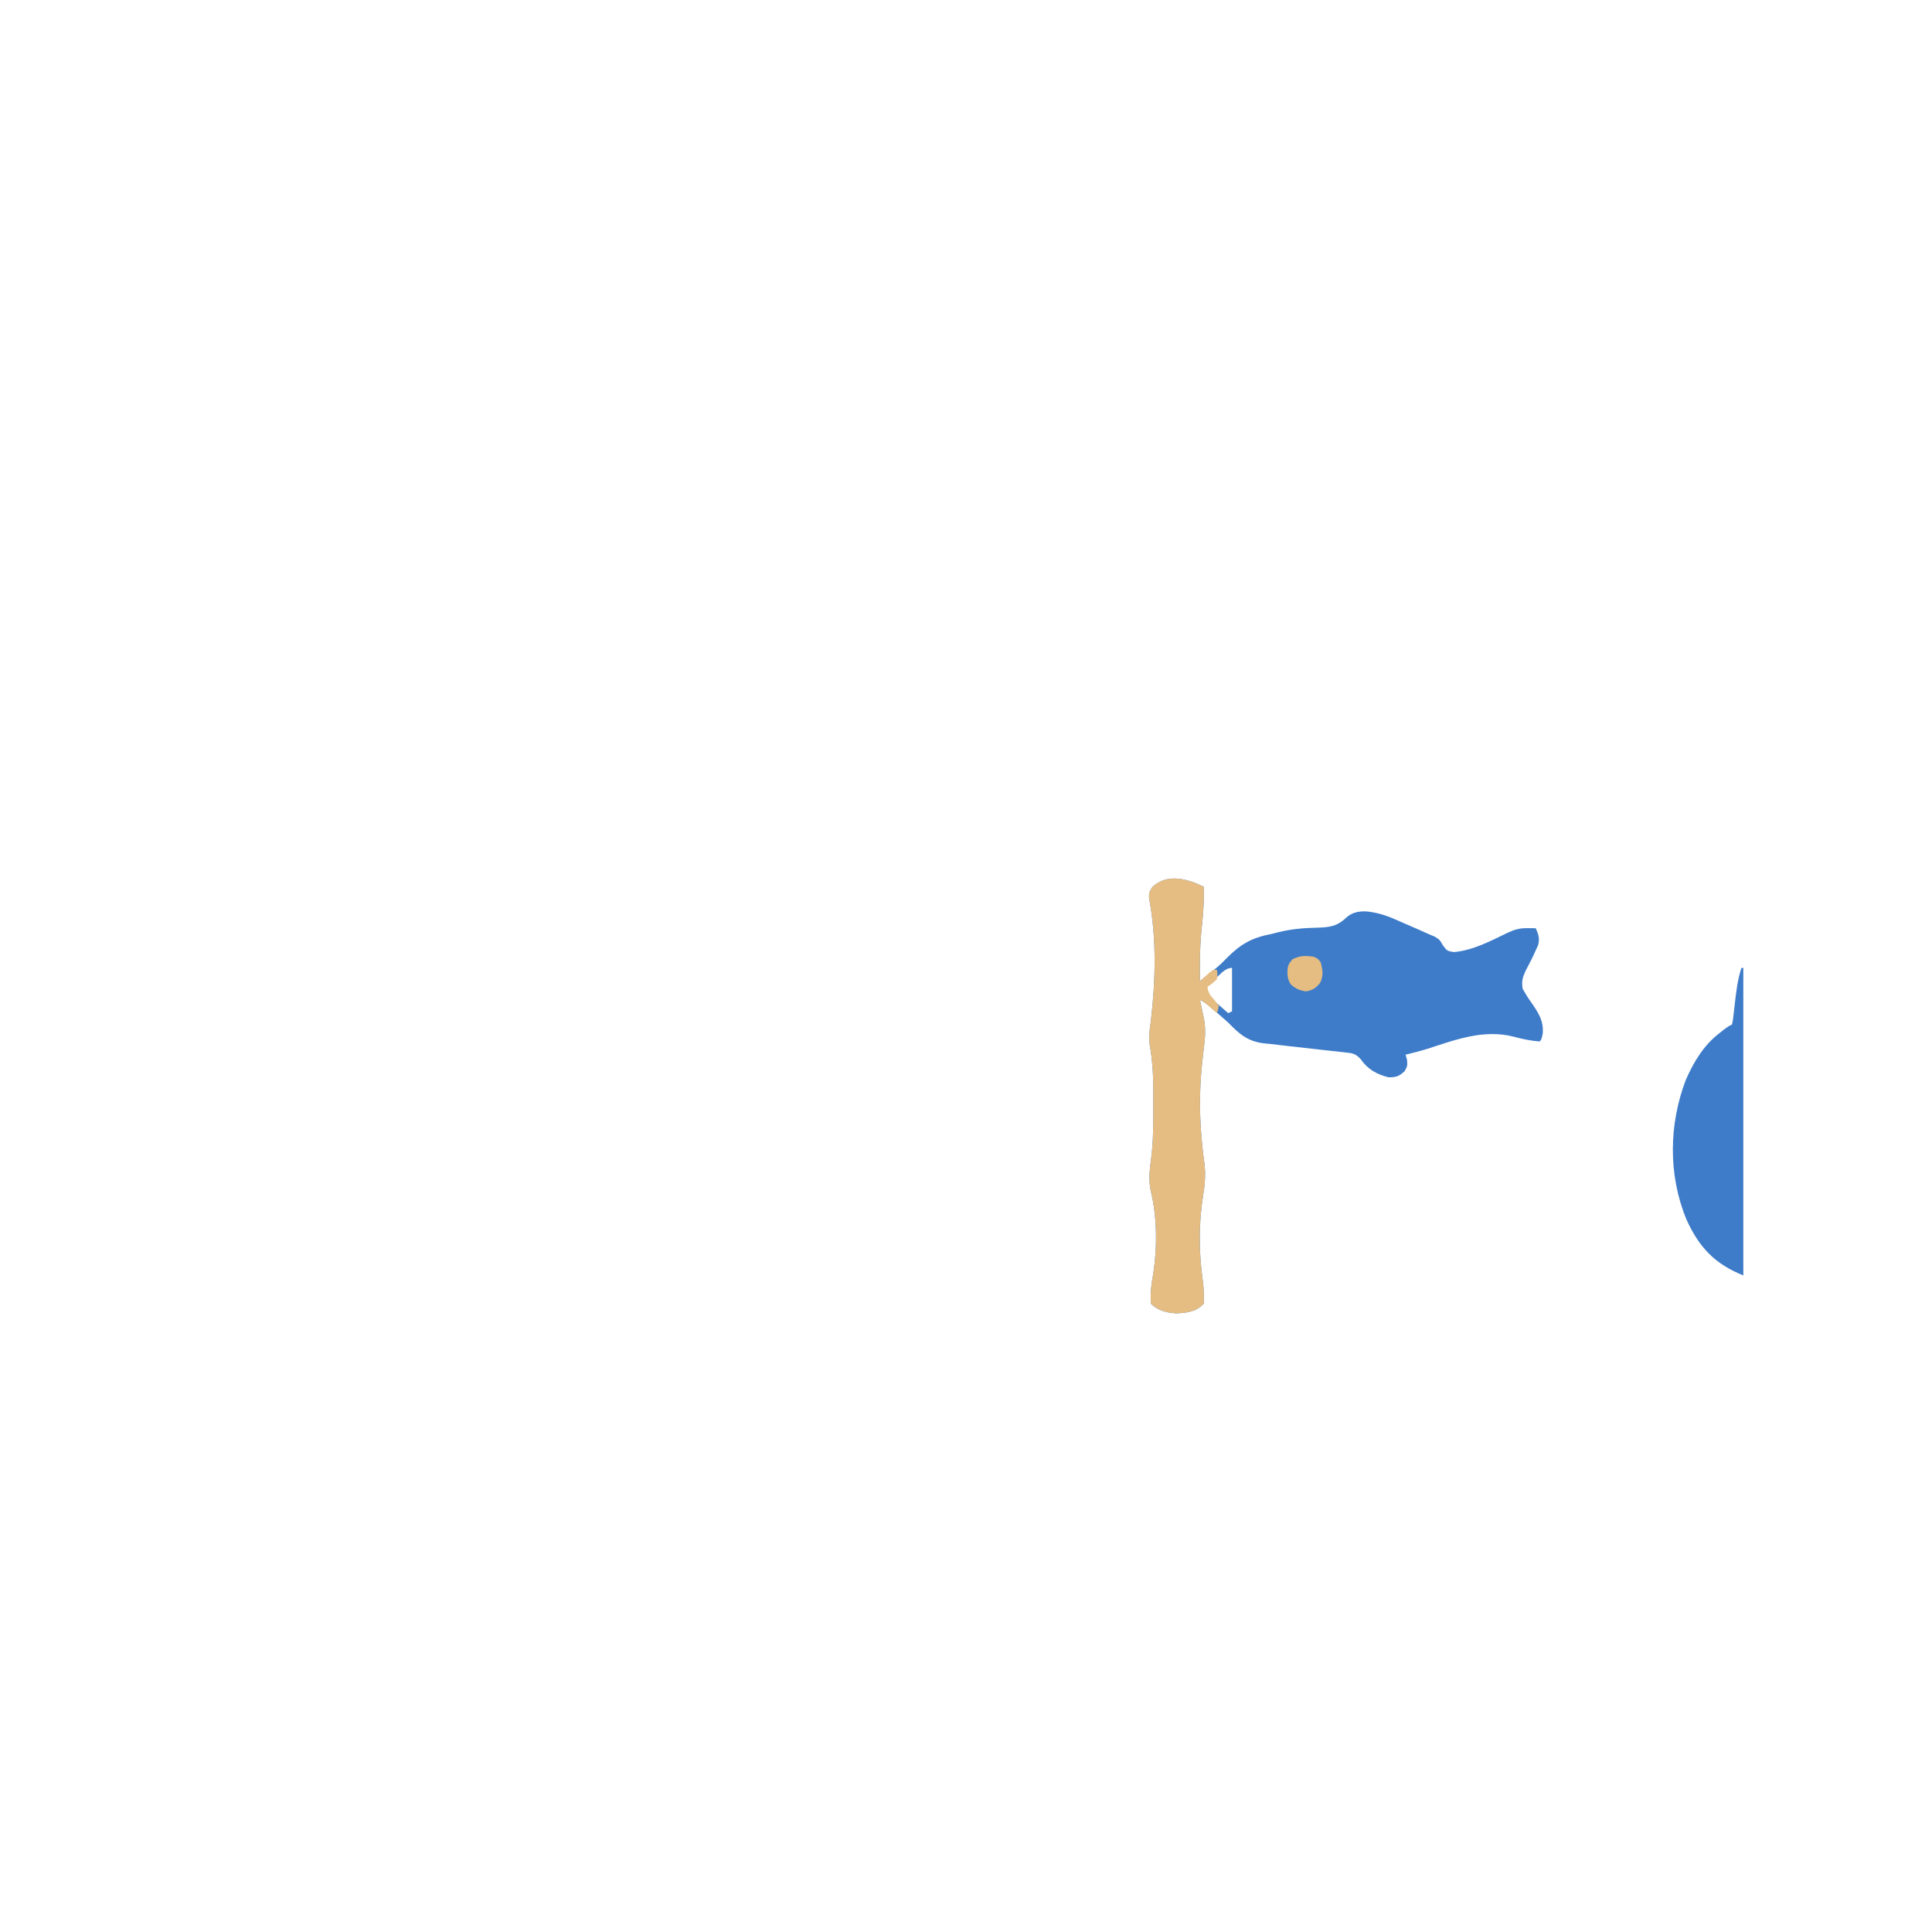
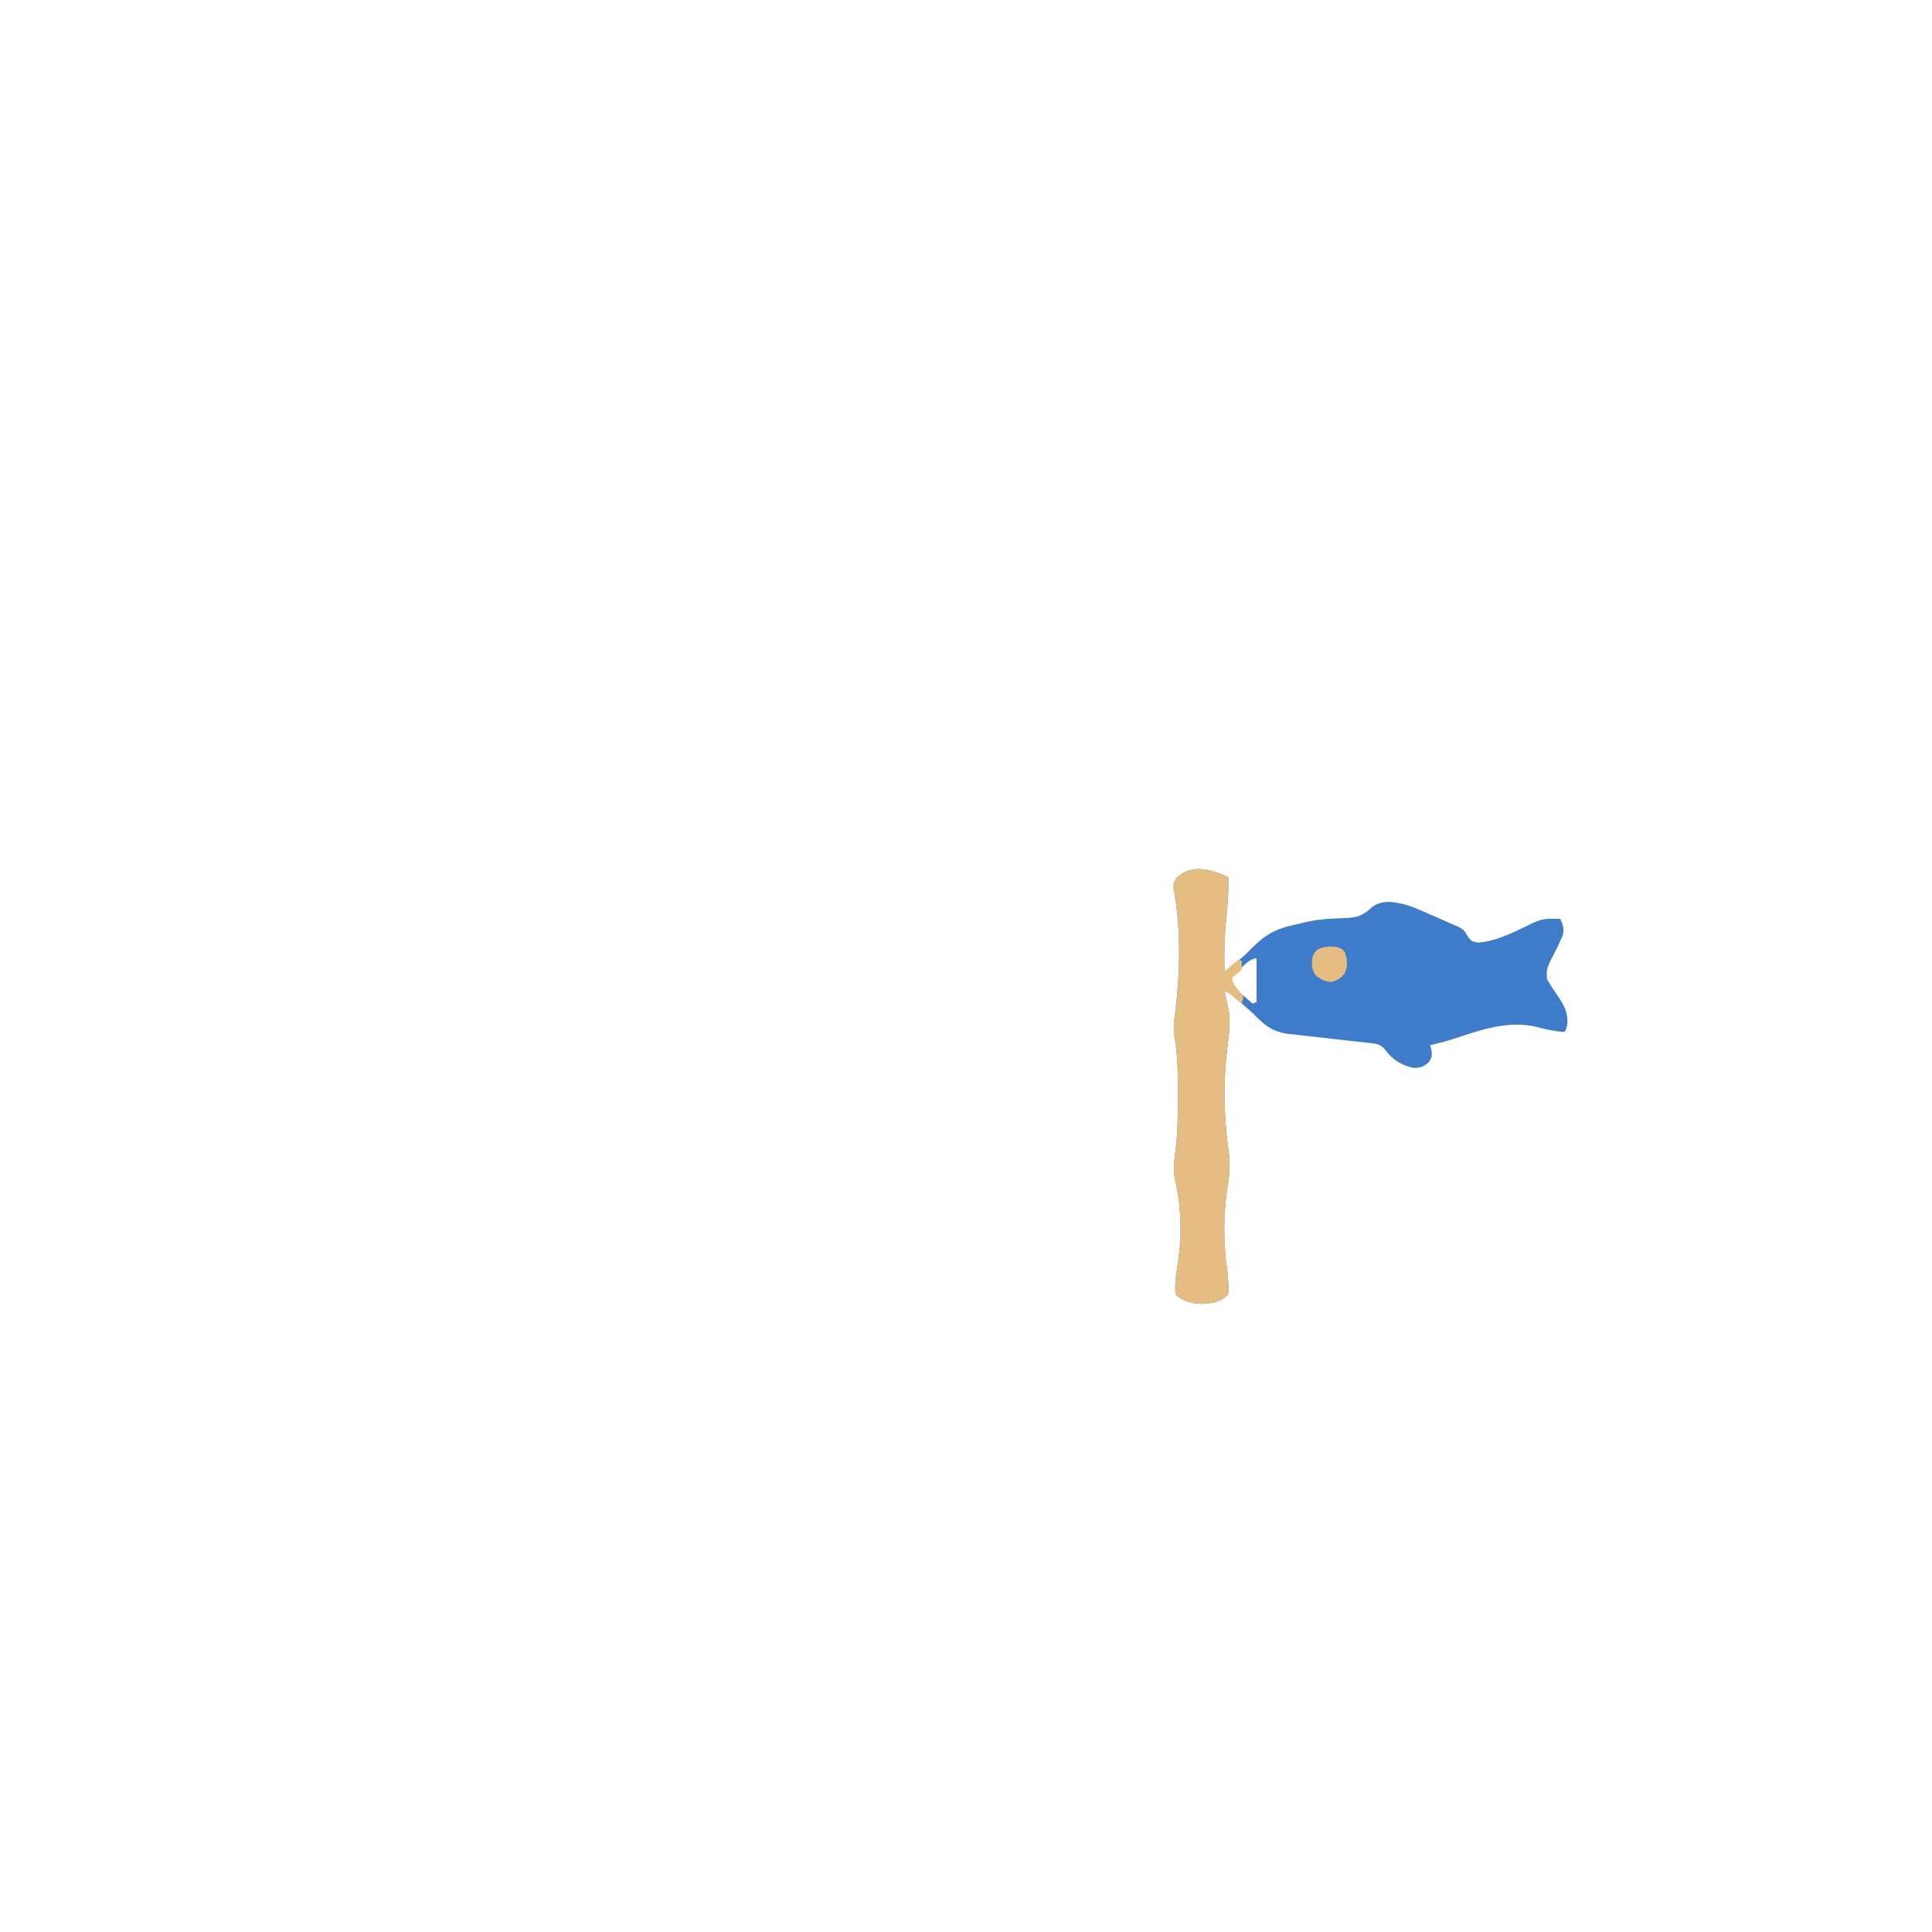
<svg xmlns="http://www.w3.org/2000/svg" viewBox="0 0 1024 1024" width="1024" height="1024">
-   <path fill="#3E7CC9" d="M 638 470 C 638.3 477.1 637.75 484.01 637 491.06 C 635.99 500.74 635.79 510.28 636 520 C 646.06 512.02 646.06 512.02 650.13 507.87 C 657.54 500.39 663.42 497 674 495 C 675.1 494.72 676.2 494.44 677.33 494.15 C 684.26 492.42 690.78 491.85 697.88 491.69 C 704.39 491.52 708.56 491.1 713.46 486.44 C 716.46 483.64 720 482.95 724.02 483.05 C 729.66 483.59 734.33 485.02 739.5 487.31 C 740.24 487.63 740.98 487.94 741.74 488.27 C 743.83 489.17 745.92 490.08 748 491 C 748.95 491.41 749.91 491.82 750.89 492.25 C 752.33 492.88 753.78 493.52 755.21 494.18 C 756.89 494.95 758.6 495.67 760.31 496.38 C 763 498 763 498 764.88 501.19 C 767 504 767 504 770.5 504.62 C 780.56 503.79 789.89 498.81 798.85 494.49 C 802.72 492.66 805.46 491.88 809.69 491.94 C 810.09 491.94 810.09 491.94 812.14 491.96 C 812.75 491.98 813.37 491.99 814 492 C 815.46 495.4 816.18 497.29 815.24 500.93 C 815.02 501.42 815.02 501.42 813.88 503.88 C 813.4 504.92 812.93 505.96 812.45 507.03 C 811.24 509.51 809.98 511.94 808.69 514.38 C 806.89 518.23 806.51 519.84 807 524 C 808.38 526.5 809.74 528.7 811.38 531 C 815.17 536.43 818.25 540.9 817.69 547.81 C 817 551 817 551 816 552 C 811.2 551.64 806.83 550.71 802.19 549.44 C 786.37 545.45 771.72 550.98 756.72 555.85 C 752.83 557.05 748.95 558.05 745 559 C 745.25 559.89 745.5 560.77 745.75 561.69 C 746 565 746 565 744.44 567.81 C 741.42 570.52 740.04 571 736 571 C 729.84 569.51 724.89 566.76 721.25 561.44 C 718.42 558.37 716.89 558.21 712.78 557.78 C 712.15 557.71 712.15 557.71 708.99 557.34 C 708.33 557.28 707.67 557.21 706.99 557.14 C 704.91 556.94 702.84 556.7 700.77 556.45 C 695.2 555.79 689.63 555.17 684.06 554.58 C 680.43 554.19 676.81 553.76 673.19 553.31 C 672.11 553.21 671.02 553.11 669.91 553.01 C 661.27 551.91 656.93 548.15 651 542 C 649.57 540.72 648.14 539.44 646.69 538.19 C 646.05 537.63 645.41 537.08 644.75 536.5 C 638.8 531.4 638.8 531.4 636 530 C 636.11 530.52 636.11 530.52 636.69 533.15 C 636.98 534.56 637.27 535.97 637.56 537.38 C 637.71 538.05 637.87 538.73 638.02 539.43 C 639.17 545.17 638.78 550.24 638 556 C 637.82 557.57 637.64 559.15 637.46 560.72 C 637.38 561.5 637.29 562.27 637.2 563.07 C 635.51 578.7 635.71 593.67 637.46 609.28 C 637.55 610.06 637.64 610.83 637.72 611.63 C 637.91 613.24 638.12 614.85 638.34 616.45 C 639.13 622.71 638.62 628.18 637.56 634.38 C 635.27 649.51 635.41 664.07 637.56 679.2 C 638.03 683.25 638.23 686.93 638 691 C 633.98 695.24 629.53 695.77 623.83 696.11 C 618.65 695.91 613.72 694.72 610 691 C 609.67 685.95 610.06 681.52 611 676.56 C 613.4 661.84 613.43 645.55 609.89 631.02 C 608.61 625.03 609.43 619.43 610.2 613.44 C 611.25 604.76 611.3 596.14 611.26 587.41 C 611.25 584.67 611.26 581.93 611.27 579.19 C 611.28 570.53 610.91 562.34 609.37 553.79 C 608.79 549.4 609.35 545.35 610 541 C 612.47 519.4 613.09 497.46 609.01 476 C 609 473 609 473 610.75 470.17 C 618.48 462.7 629.54 465.77 638 470ZM 644.88 518 C 644.31 518.48 643.75 518.95 643.17 519.45 C 641.77 520.63 640.39 521.81 639 523 C 639.4 527.41 642.4 529.54 645.56 532.25 C 646.08 532.71 646.6 533.17 647.14 533.64 C 648.42 534.77 649.71 535.89 651 537 C 651.66 536.67 652.32 536.34 653 536 C 653 528.41 653 520.82 653 513 C 649.58 513 647.37 515.86 644.88 518Z" />
-   <path fill="#E5BD82" d="M 638 470 C 638.3 477.1 637.75 484.01 637 491.06 C 635.99 500.74 635.79 510.28 636 520 C 636.48 519.57 636.96 519.13 637.46 518.69 C 638.09 518.13 638.72 517.57 639.38 517 C 640 516.44 640.63 515.89 641.27 515.31 C 643 514 643 514 645 514 C 645.31 516.25 645.31 516.25 645 519 C 642.5 521.31 642.5 521.31 640 523 C 640.38 526.33 641.33 527.38 643.62 530 C 644.41 530.99 645.19 531.98 646 533 C 645.65 535.19 645.65 535.19 645 537 C 644.52 536.58 644.04 536.16 643.54 535.72 C 642.91 535.17 642.28 534.63 641.62 534.06 C 641 533.52 640.37 532.97 639.73 532.41 C 638 531 638 531 636 530 C 636.11 530.52 636.11 530.52 636.69 533.15 C 636.98 534.56 637.27 535.97 637.56 537.38 C 637.71 538.05 637.87 538.73 638.02 539.43 C 639.17 545.17 638.78 550.24 638 556 C 637.82 557.57 637.64 559.15 637.46 560.72 C 637.38 561.5 637.29 562.27 637.2 563.07 C 635.51 578.7 635.71 593.67 637.46 609.28 C 637.55 610.06 637.64 610.83 637.72 611.63 C 637.91 613.24 638.12 614.85 638.34 616.45 C 639.13 622.71 638.62 628.18 637.56 634.38 C 635.27 649.51 635.41 664.07 637.56 679.2 C 638.03 683.25 638.23 686.93 638 691 C 633.98 695.24 629.53 695.77 623.83 696.11 C 618.65 695.91 613.72 694.72 610 691 C 609.67 685.95 610.06 681.52 611 676.56 C 613.4 661.84 613.43 645.55 609.89 631.02 C 608.61 625.03 609.43 619.43 610.2 613.44 C 611.25 604.76 611.3 596.14 611.26 587.41 C 611.25 584.67 611.26 581.93 611.27 579.19 C 611.28 570.53 610.91 562.34 609.37 553.79 C 608.79 549.4 609.35 545.35 610 541 C 612.47 519.4 613.09 497.46 609.01 476 C 609 473 609 473 610.75 470.17 C 618.48 462.7 629.54 465.77 638 470Z" />
-   <path fill="#3E7CC9" d="M 923 513 C 923.33 513 923.66 513 924 513 C 924 566.79 924 620.58 924 676 C 908.81 669.92 900.4 660.94 893.75 646.12 C 884.14 622.55 884.5 596 893.54 572.3 C 897.74 562.79 902.87 554.2 911.12 547.75 C 911.99 547.06 912.86 546.38 913.76 545.67 C 916 544 916 544 918 543 C 918.47 540.89 918.47 540.89 918.78 538.12 C 918.9 537.11 919.02 536.11 919.14 535.08 C 919.26 534.02 919.38 532.96 919.5 531.88 C 920.24 525.4 920.96 519.21 923 513Z" />
-   <path fill="#E5BD82" d="M 696 507 C 698.44 508 698.44 508 700 510 C 701.07 514.43 701.57 516.7 699.75 520.88 C 697.46 523.66 695.77 524.88 692.19 525.44 C 688.78 524.97 686.69 524.05 684.14 521.7 C 682.26 518.9 682.24 516.39 682.49 513.09 C 683 511 683 511 685 508.44 C 689.11 506.47 691.45 506.49 696 507Z" />
+   <path fill="#3E7CC9" d="M 651 465 C 651.3 472.1 650.75 479.01 650 486.06 C 648.99 495.74 648.79 505.28 649 515 C 659.06 507.02 659.06 507.02 663.13 502.87 C 670.54 495.39 676.42 492 687 490 C 688.1 489.72 689.2 489.44 690.33 489.15 C 697.26 487.42 703.78 486.85 710.88 486.69 C 717.39 486.52 721.56 486.1 726.46 481.44 C 729.46 478.64 733 477.95 737.02 478.05 C 742.66 478.59 747.33 480.02 752.5 482.31 C 753.24 482.63 753.98 482.94 754.74 483.27 C 756.83 484.17 758.92 485.08 761 486 C 761.95 486.41 762.91 486.82 763.89 487.25 C 765.33 487.88 766.78 488.52 768.21 489.18 C 769.89 489.95 771.6 490.67 773.31 491.38 C 776 493 776 493 777.88 496.19 C 780 499 780 499 783.5 499.62 C 793.56 498.79 802.89 493.81 811.85 489.49 C 815.72 487.66 818.46 486.88 822.69 486.94 C 823.09 486.94 823.09 486.94 825.14 486.96 C 825.75 486.98 826.37 486.99 827 487 C 828.46 490.4 829.18 492.29 828.24 495.93 C 828.02 496.42 828.02 496.42 826.88 498.88 C 826.4 499.92 825.93 500.96 825.45 502.03 C 824.24 504.51 822.98 506.94 821.69 509.38 C 819.89 513.23 819.51 514.84 820 519 C 821.38 521.5 822.74 523.7 824.38 526 C 828.17 531.43 831.25 535.9 830.69 542.81 C 830 546 830 546 829 547 C 824.2 546.64 819.83 545.71 815.19 544.44 C 799.37 540.45 784.72 545.98 769.72 550.85 C 765.83 552.05 761.95 553.05 758 554 C 758.25 554.89 758.5 555.77 758.75 556.69 C 759 560 759 560 757.44 562.81 C 754.42 565.52 753.04 566 749 566 C 742.84 564.51 737.89 561.76 734.25 556.44 C 731.42 553.37 729.89 553.21 725.78 552.78 C 725.15 552.71 725.15 552.71 721.99 552.34 C 721.33 552.28 720.67 552.21 719.99 552.14 C 717.91 551.94 715.84 551.7 713.77 551.45 C 708.2 550.79 702.63 550.17 697.06 549.58 C 693.43 549.19 689.81 548.76 686.19 548.31 C 685.11 548.21 684.02 548.11 682.91 548.01 C 674.27 546.91 669.93 543.15 664 537 C 662.57 535.72 661.14 534.44 659.69 533.19 C 659.05 532.63 658.41 532.08 657.75 531.5 C 651.8 526.4 651.8 526.4 649 525 C 649.11 525.52 649.11 525.52 649.69 528.15 C 649.98 529.56 650.27 530.97 650.56 532.38 C 650.71 533.05 650.87 533.73 651.02 534.43 C 652.17 540.17 651.78 545.24 651 551 C 650.82 552.57 650.64 554.15 650.46 555.72 C 650.38 556.5 650.29 557.27 650.2 558.07 C 648.51 573.7 648.71 588.67 650.46 604.28 C 650.55 605.06 650.64 605.83 650.72 606.63 C 650.91 608.24 651.12 609.85 651.34 611.45 C 652.13 617.71 651.62 623.18 650.56 629.38 C 648.27 644.51 648.41 659.07 650.56 674.2 C 651.03 678.25 651.23 681.93 651 686 C 646.98 690.24 642.53 690.77 636.83 691.11 C 631.65 690.91 626.72 689.72 623 686 C 622.67 680.95 623.06 676.52 624 671.56 C 626.4 656.84 626.43 640.55 622.89 626.02 C 621.61 620.03 622.43 614.43 623.2 608.44 C 624.25 599.76 624.3 591.14 624.26 582.41 C 624.25 579.67 624.26 576.93 624.27 574.19 C 624.28 565.53 623.91 557.34 622.37 548.79 C 621.79 544.4 622.35 540.35 623 536 C 625.47 514.4 626.09 492.46 622.01 471 C 622 468 622 468 623.75 465.17 C 631.48 457.7 642.54 460.77 651 465ZM 657.88 513 C 657.31 513.48 656.75 513.95 656.17 514.45 C 654.77 515.63 653.39 516.81 652 518 C 652.4 522.41 655.4 524.54 658.56 527.25 C 659.08 527.71 659.6 528.17 660.14 528.64 C 661.42 529.77 662.71 530.89 664 532 C 664.66 531.67 665.32 531.34 666 531 C 666 523.41 666 515.82 666 508 C 662.58 508 660.37 510.86 657.88 513Z" />
+   <path fill="#E5BD82" d="M 651 465 C 651.3 472.1 650.75 479.01 650 486.06 C 648.99 495.74 648.79 505.28 649 515 C 649.48 514.57 649.96 514.13 650.46 513.69 C 651.09 513.13 651.72 512.57 652.38 512 C 653 511.44 653.63 510.89 654.27 510.31 C 656 509 656 509 658 509 C 658.31 511.25 658.31 511.25 658 514 C 655.5 516.31 655.5 516.31 653 518 C 653.38 521.33 654.33 522.38 656.62 525 C 657.41 525.99 658.19 526.98 659 528 C 658.65 530.19 658.65 530.19 658 532 C 657.52 531.58 657.04 531.16 656.54 530.72 C 655.91 530.17 655.28 529.63 654.62 529.06 C 654 528.52 653.37 527.97 652.73 527.41 C 651 526 651 526 649 525 C 649.11 525.52 649.11 525.52 649.69 528.15 C 649.98 529.56 650.27 530.97 650.56 532.38 C 650.71 533.05 650.87 533.73 651.02 534.43 C 652.17 540.17 651.78 545.24 651 551 C 650.82 552.57 650.64 554.15 650.46 555.72 C 650.38 556.5 650.29 557.27 650.2 558.07 C 648.51 573.7 648.71 588.67 650.46 604.28 C 650.55 605.06 650.64 605.83 650.72 606.63 C 650.91 608.24 651.12 609.85 651.34 611.45 C 652.13 617.71 651.62 623.18 650.56 629.38 C 648.27 644.51 648.41 659.07 650.56 674.2 C 651.03 678.25 651.23 681.93 651 686 C 646.98 690.24 642.53 690.77 636.83 691.11 C 631.65 690.91 626.72 689.72 623 686 C 622.67 680.95 623.06 676.52 624 671.56 C 626.4 656.84 626.43 640.55 622.89 626.02 C 621.61 620.03 622.43 614.43 623.2 608.44 C 624.25 599.76 624.3 591.14 624.26 582.41 C 624.25 579.67 624.26 576.93 624.27 574.19 C 624.28 565.53 623.91 557.34 622.37 548.79 C 621.79 544.4 622.35 540.35 623 536 C 625.47 514.4 626.09 492.46 622.01 471 C 622 468 622 468 623.75 465.17 C 631.48 457.7 642.54 460.77 651 465Z" />
+   <path fill="#E5BD82" d="M 709 502 C 711.44 503 711.44 503 713 505 C 714.07 509.43 714.57 511.7 712.75 515.88 C 710.46 518.66 708.77 519.88 705.19 520.44 C 701.78 519.97 699.69 519.05 697.14 516.7 C 695.26 513.9 695.24 511.39 695.49 508.09 C 696 506 696 506 698 503.44 C 702.11 501.47 704.45 501.49 709 502Z" />
</svg>
